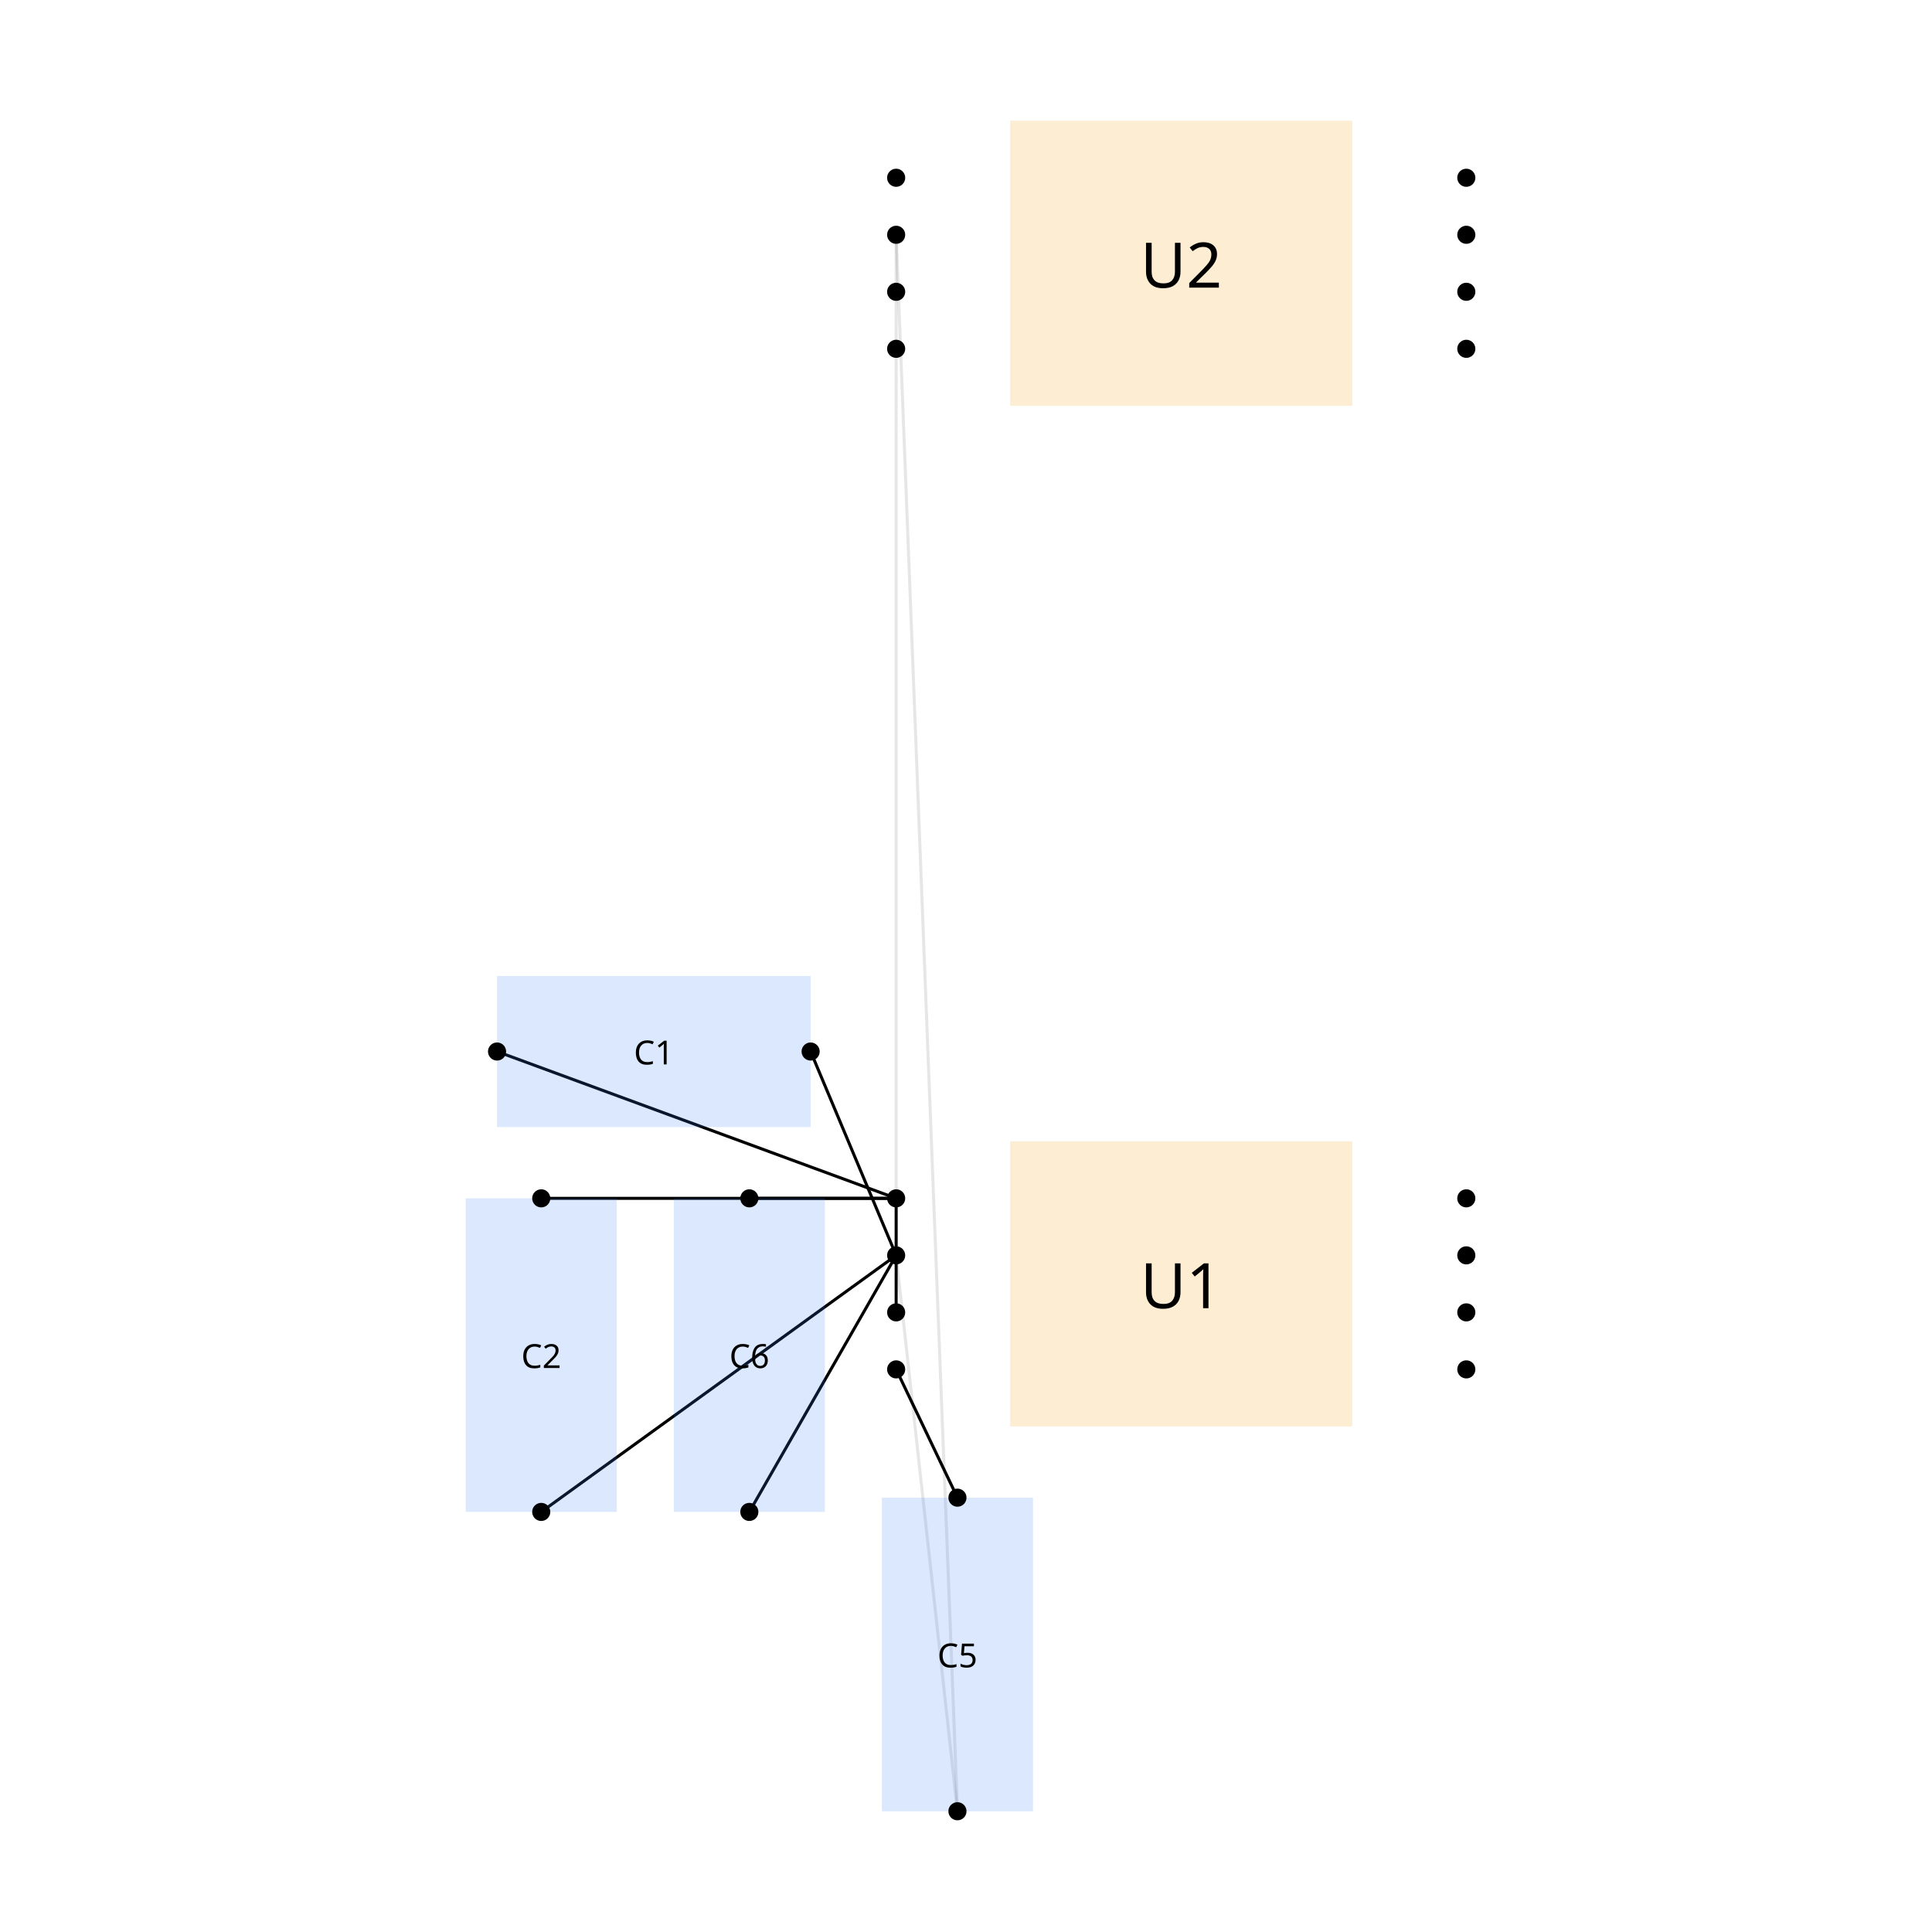
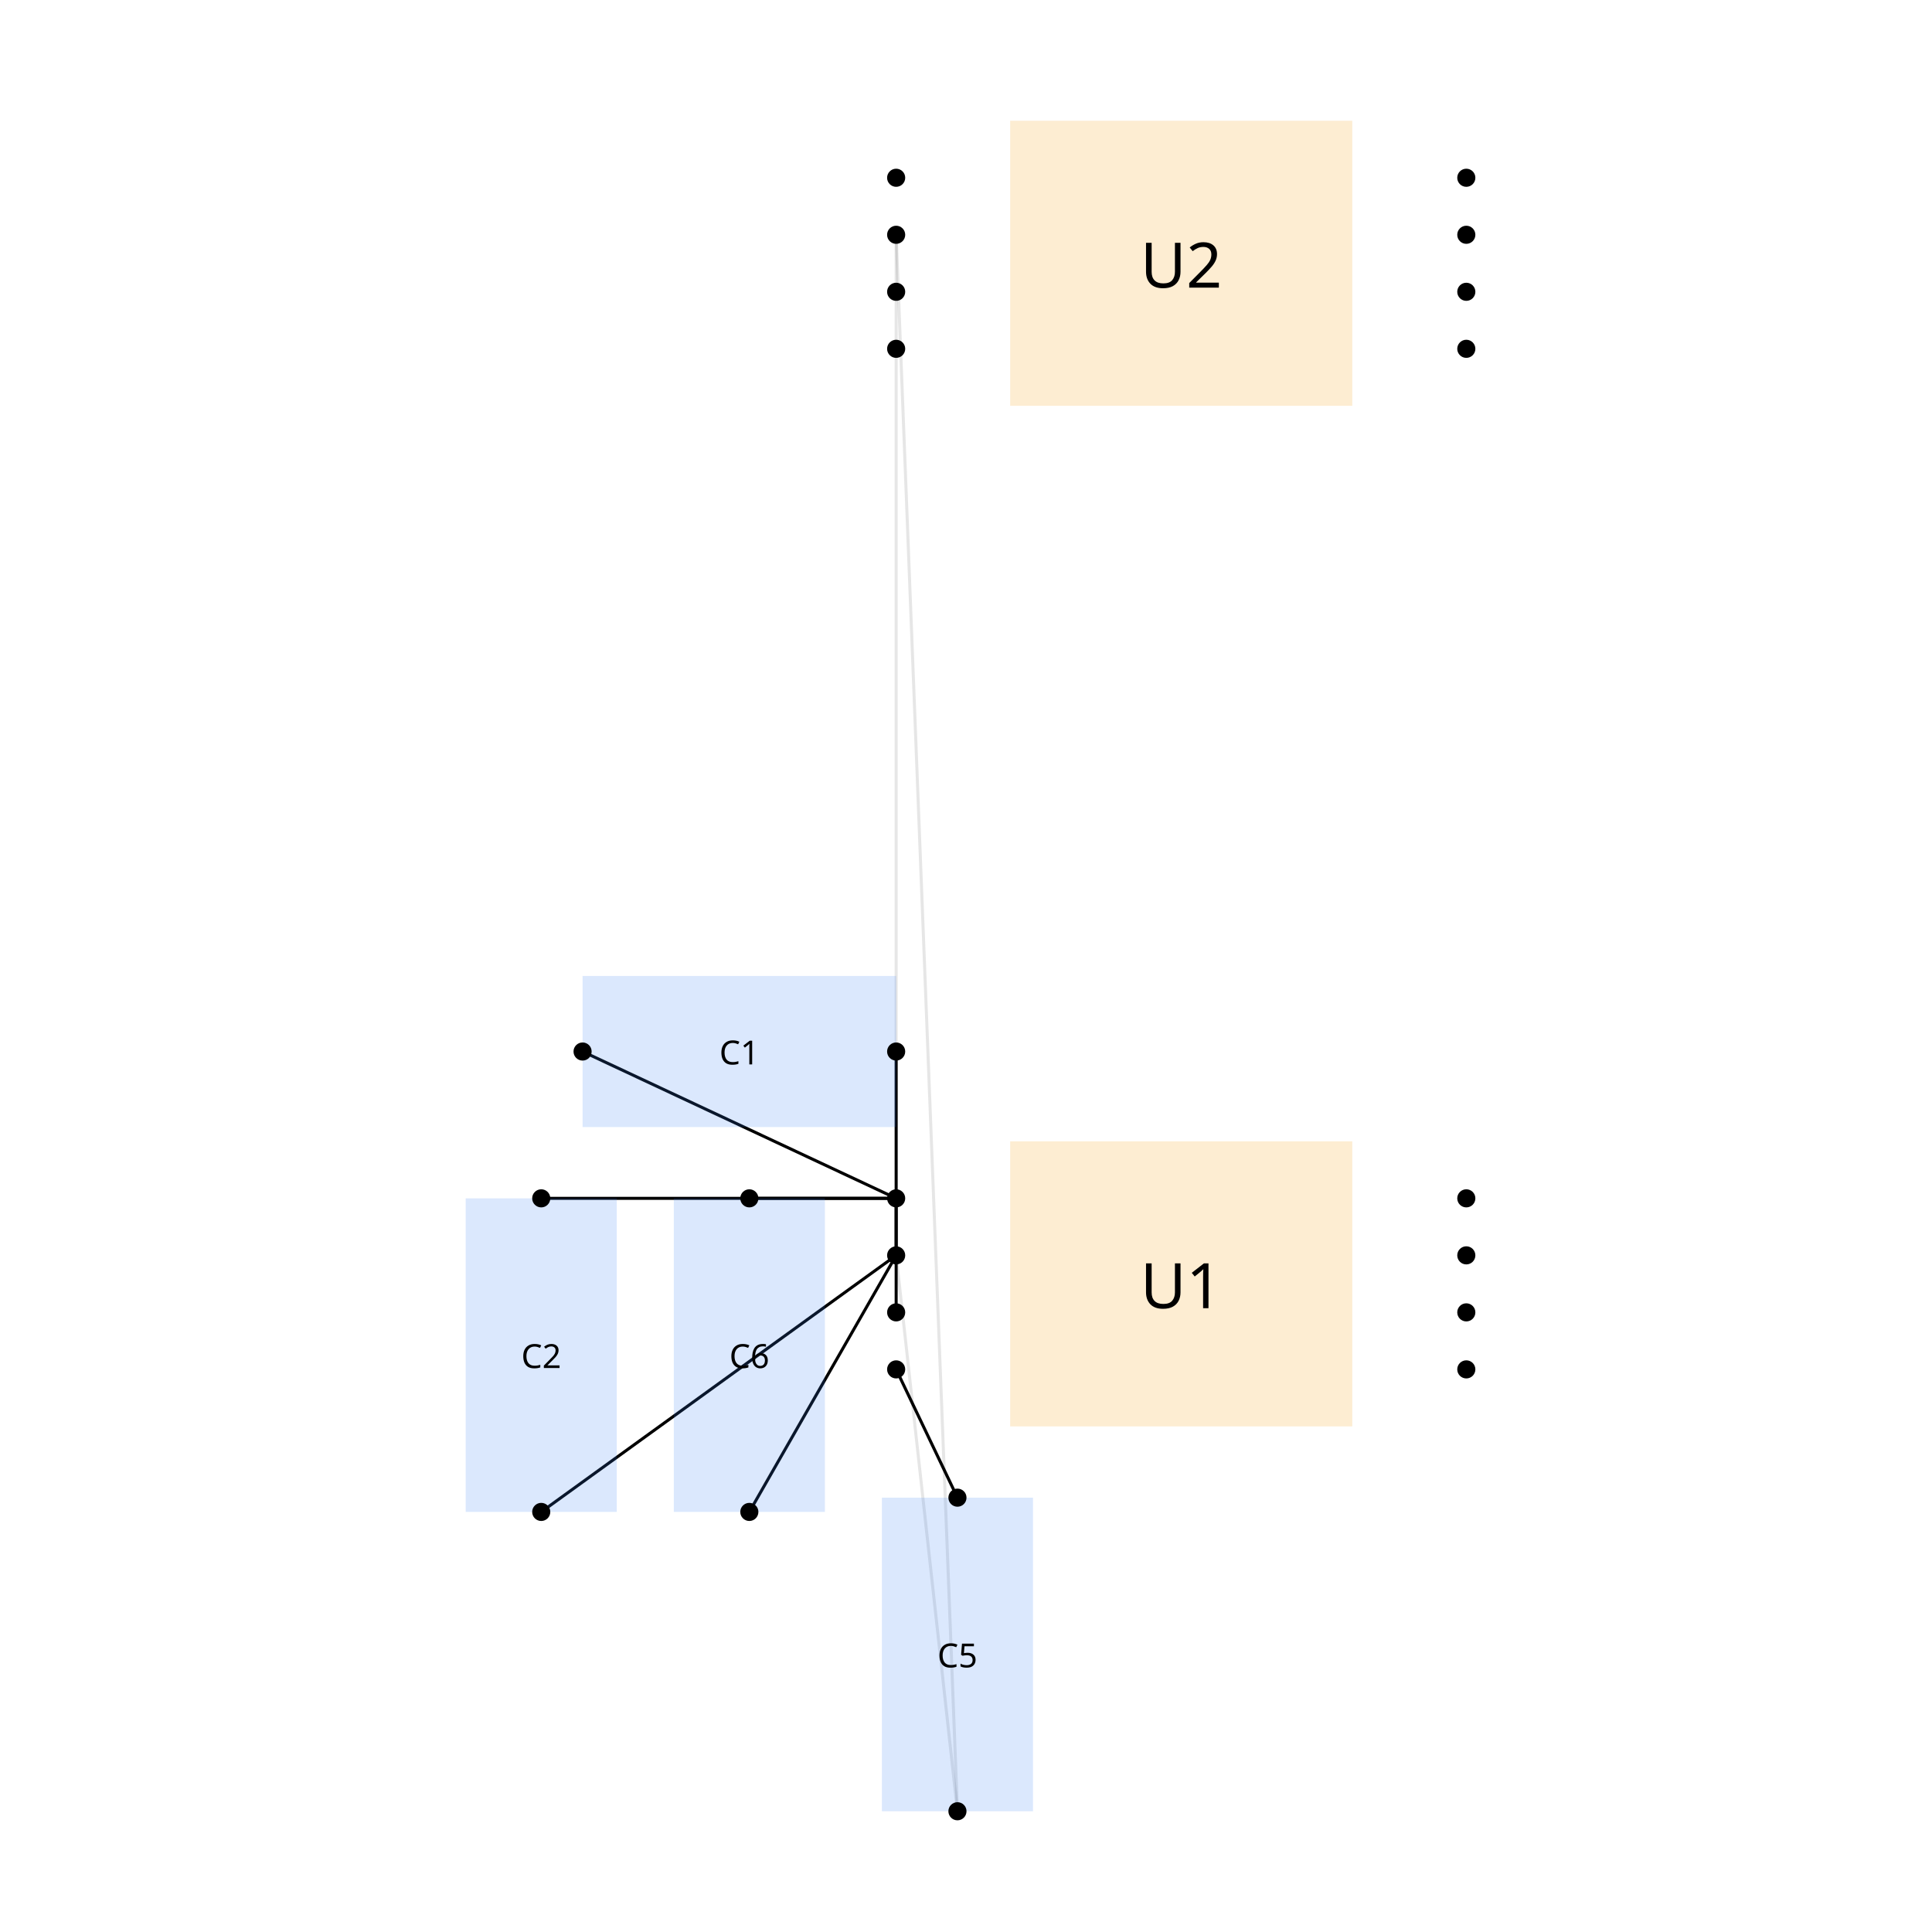
<svg xmlns="http://www.w3.org/2000/svg" width="640" height="640" viewBox="0 0 640 640">
  <rect width="100%" height="100%" fill="white" />
  <g>
    <polyline data-points="-0.9999999999999989,-3.48 -1,0.10000000000000003" data-type="line" data-label="" points="296.863,415.852 296.863,77.774" fill="none" stroke="rgba(0,0,0,0.1)" stroke-width="1px" />
  </g>
  <g>
    <polyline data-points="-0.9999999999999989,-3.48 -0.7849999999999989,-5.430000000000001" data-type="line" data-label="" points="296.863,415.852 317.167,600" fill="none" stroke="rgba(0,0,0,0.1)" stroke-width="1px" />
  </g>
  <g>
    <polyline data-points="-1,0.10000000000000003 -0.7849999999999989,-5.430000000000001" data-type="line" data-label="" points="296.863,77.774 317.167,600" fill="none" stroke="rgba(0,0,0,0.1)" stroke-width="1px" />
  </g>
  <g>
    <polyline data-points="-0.9999999999999989,-3.2800000000000002 -1.514999999999999,-3.2800000000000002" data-type="line" data-label="" points="296.863,396.965 248.229,396.965" fill="none" stroke="black" stroke-width="1px" />
  </g>
  <g>
-     <polyline data-points="-0.9999999999999989,-3.2800000000000002 -2.399999999999999,-2.765" data-type="line" data-label="" points="296.863,396.965 164.654,348.331" fill="none" stroke="black" stroke-width="1px" />
+     <polyline data-points="-0.9999999999999989,-3.2800000000000002 -2.0999999999999988,-2.765" data-type="line" data-label="" points="296.863,396.965 192.985,348.331" fill="none" stroke="black" stroke-width="1px" />
  </g>
  <g>
    <polyline data-points="-0.9999999999999989,-3.2800000000000002 -2.244999999999999,-3.2800000000000002" data-type="line" data-label="" points="296.863,396.965 179.292,396.965" fill="none" stroke="black" stroke-width="1px" />
  </g>
  <g>
    <polyline data-points="-0.9999999999999989,-3.48 -1.514999999999999,-4.38" data-type="line" data-label="" points="296.863,415.852 248.229,500.843" fill="none" stroke="black" stroke-width="1px" />
  </g>
  <g>
-     <polyline data-points="-0.9999999999999989,-3.48 -1.299999999999999,-2.765" data-type="line" data-label="" points="296.863,415.852 268.533,348.331" fill="none" stroke="black" stroke-width="1px" />
+     <polyline data-points="-0.9999999999999989,-3.48 -0.9999999999999989,-2.765" data-type="line" data-label="" points="296.863,415.852 296.863,348.331" fill="none" stroke="black" stroke-width="1px" />
  </g>
  <g>
    <polyline data-points="-0.9999999999999989,-3.48 -2.244999999999999,-4.38" data-type="line" data-label="" points="296.863,415.852 179.292,500.843" fill="none" stroke="black" stroke-width="1px" />
  </g>
  <g>
    <polyline data-points="-0.9999999999999989,-3.68 -0.9999999999999989,-3.2800000000000002" data-type="line" data-label="" points="296.863,434.739 296.863,396.965" fill="none" stroke="black" stroke-width="1px" />
  </g>
  <g>
    <polyline data-points="-0.9999999999999989,-3.88 -0.7849999999999989,-4.330000000000001" data-type="line" data-label="" points="296.863,453.626 317.167,496.121" fill="none" stroke="black" stroke-width="1px" />
  </g>
  <g>
    <rect data-type="rect" data-label="C6" data-x="-1.514999999999999" data-y="-3.83" x="223.204" y="396.965" width="50.051" height="103.879" fill="rgba(59, 130, 246, 0.18)" stroke="none" stroke-width="0.011" />
  </g>
  <g>
-     <rect data-type="rect" data-label="C1" data-x="-1.849999999999999" data-y="-2.765" x="164.654" y="323.305" width="103.879" height="50.051" fill="rgba(59, 130, 246, 0.18)" stroke="none" stroke-width="0.011" />
+     <rect data-type="rect" data-label="C1" data-x="-1.549999999999999" data-y="-2.765" x="192.985" y="323.305" width="103.879" height="50.051" fill="rgba(59, 130, 246, 0.18)" stroke="none" stroke-width="0.011" />
  </g>
  <g>
    <rect data-type="rect" data-label="C2" data-x="-2.244999999999999" data-y="-3.83" x="154.266" y="396.965" width="50.051" height="103.879" fill="rgba(59, 130, 246, 0.18)" stroke="none" stroke-width="0.011" />
  </g>
  <g>
    <rect data-type="rect" data-label="C5" data-x="-0.7849999999999989" data-y="-4.880000000000001" x="292.142" y="496.121" width="50.051" height="103.879" fill="rgba(59, 130, 246, 0.18)" stroke="none" stroke-width="0.011" />
  </g>
  <g>
    <rect data-type="rect" data-label="U1" data-x="1.1102230246251565e-15" data-y="-3.58" x="334.637" y="378.078" width="113.322" height="94.435" fill="rgba(245, 158, 11, 0.18)" stroke="none" stroke-width="0.011" />
  </g>
  <g>
    <rect data-type="rect" data-label="U2" data-x="0" data-y="0" x="334.637" y="40" width="113.322" height="94.435" fill="rgba(245, 158, 11, 0.18)" stroke="none" stroke-width="0.011" />
  </g>
  <text data-type="text" data-label="C6" data-x="-1.514999999999999" data-y="-3.83" x="248.229" y="448.904" fill="black" font-size="11.011" font-family="sans-serif" text-anchor="middle" dominant-baseline="central">C6</text>
-   <text data-type="text" data-label="C1" data-x="-1.849999999999999" data-y="-2.765" x="216.594" y="348.331" fill="black" font-size="11.011" font-family="sans-serif" text-anchor="middle" dominant-baseline="central">C1</text>
+   <text data-type="text" data-label="C1" data-x="-1.549999999999999" data-y="-2.765" x="244.924" y="348.331" fill="black" font-size="11.011" font-family="sans-serif" text-anchor="middle" dominant-baseline="central">C1</text>
  <text data-type="text" data-label="C2" data-x="-2.244999999999999" data-y="-3.83" x="179.292" y="448.904" fill="black" font-size="11.011" font-family="sans-serif" text-anchor="middle" dominant-baseline="central">C2</text>
  <text data-type="text" data-label="C5" data-x="-0.7849999999999989" data-y="-4.880000000000001" x="317.167" y="548.061" fill="black" font-size="11.011" font-family="sans-serif" text-anchor="middle" dominant-baseline="central">C5</text>
  <text data-type="text" data-label="U1" data-x="1.1102230246251565e-15" data-y="-3.58" x="391.298" y="425.295" fill="black" font-size="20.776" font-family="sans-serif" text-anchor="middle" dominant-baseline="central">U1</text>
  <text data-type="text" data-label="U2" data-x="0" data-y="0" x="391.298" y="87.218" fill="black" font-size="20.776" font-family="sans-serif" text-anchor="middle" dominant-baseline="central">U2</text>
  <g>
    <circle data-type="point" data-label="C6.1" data-x="-1.514999999999999" data-y="-3.2800000000000002" cx="248.229" cy="396.965" r="3" fill="black" />
  </g>
  <g>
    <circle data-type="point" data-label="C6.2" data-x="-1.514999999999999" data-y="-4.38" cx="248.229" cy="500.843" r="3" fill="black" />
  </g>
  <g>
-     <circle data-type="point" data-label="C1.1" data-x="-2.399999999999999" data-y="-2.765" cx="164.654" cy="348.331" r="3" fill="black" />
+     <circle data-type="point" data-label="C1.1" data-x="-2.0999999999999988" data-y="-2.765" cx="192.985" cy="348.331" r="3" fill="black" />
  </g>
  <g>
-     <circle data-type="point" data-label="C1.2" data-x="-1.299999999999999" data-y="-2.765" cx="268.533" cy="348.331" r="3" fill="black" />
+     <circle data-type="point" data-label="C1.2" data-x="-0.9999999999999989" data-y="-2.765" cx="296.863" cy="348.331" r="3" fill="black" />
  </g>
  <g>
    <circle data-type="point" data-label="C2.1" data-x="-2.244999999999999" data-y="-3.2800000000000002" cx="179.292" cy="396.965" r="3" fill="black" />
  </g>
  <g>
    <circle data-type="point" data-label="C2.2" data-x="-2.244999999999999" data-y="-4.38" cx="179.292" cy="500.843" r="3" fill="black" />
  </g>
  <g>
    <circle data-type="point" data-label="C5.1" data-x="-0.7849999999999989" data-y="-4.330000000000001" cx="317.167" cy="496.121" r="3" fill="black" />
  </g>
  <g>
    <circle data-type="point" data-label="C5.2 (GND)" data-x="-0.7849999999999989" data-y="-5.430000000000001" cx="317.167" cy="600" r="3" fill="black" />
  </g>
  <g>
    <circle data-type="point" data-label="U1.1 (VSYS)" data-x="-0.9999999999999989" data-y="-3.2800000000000002" cx="296.863" cy="396.965" r="3" fill="black" />
  </g>
  <g>
    <circle data-type="point" data-label="U1.2 (GND)" data-x="-0.9999999999999989" data-y="-3.48" cx="296.863" cy="415.852" r="3" fill="black" />
  </g>
  <g>
    <circle data-type="point" data-label="U1.3" data-x="-0.9999999999999989" data-y="-3.68" cx="296.863" cy="434.739" r="3" fill="black" />
  </g>
  <g>
    <circle data-type="point" data-label="U1.4 (V3_3)" data-x="-0.9999999999999989" data-y="-3.88" cx="296.863" cy="453.626" r="3" fill="black" />
  </g>
  <g>
    <circle data-type="point" data-label="U1.5" data-x="1.000000000000001" data-y="-3.88" cx="485.734" cy="453.626" r="3" fill="black" />
  </g>
  <g>
    <circle data-type="point" data-label="U1.6" data-x="1.000000000000001" data-y="-3.68" cx="485.734" cy="434.739" r="3" fill="black" />
  </g>
  <g>
    <circle data-type="point" data-label="U1.7" data-x="1.000000000000001" data-y="-3.48" cx="485.734" cy="415.852" r="3" fill="black" />
  </g>
  <g>
    <circle data-type="point" data-label="U1.8" data-x="1.000000000000001" data-y="-3.2800000000000002" cx="485.734" cy="396.965" r="3" fill="black" />
  </g>
  <g>
    <circle data-type="point" data-label="U2.1 (VCC)" data-x="-1" data-y="0.30000000000000004" cx="296.863" cy="58.887" r="3" fill="black" />
  </g>
  <g>
    <circle data-type="point" data-label="U2.2 (GND)" data-x="-1" data-y="0.10000000000000003" cx="296.863" cy="77.774" r="3" fill="black" />
  </g>
  <g>
    <circle data-type="point" data-label="U2.3" data-x="-1" data-y="-0.09999999999999998" cx="296.863" cy="96.661" r="3" fill="black" />
  </g>
  <g>
    <circle data-type="point" data-label="U2.4" data-x="-1" data-y="-0.30000000000000004" cx="296.863" cy="115.548" r="3" fill="black" />
  </g>
  <g>
    <circle data-type="point" data-label="U2.5" data-x="1" data-y="-0.30000000000000004" cx="485.734" cy="115.548" r="3" fill="black" />
  </g>
  <g>
    <circle data-type="point" data-label="U2.6" data-x="1" data-y="-0.10000000000000003" cx="485.734" cy="96.661" r="3" fill="black" />
  </g>
  <g>
    <circle data-type="point" data-label="U2.7" data-x="1" data-y="0.09999999999999998" cx="485.734" cy="77.774" r="3" fill="black" />
  </g>
  <g>
    <circle data-type="point" data-label="U2.8" data-x="1" data-y="0.30000000000000004" cx="485.734" cy="58.887" r="3" fill="black" />
  </g>
  <g id="crosshair" style="display: none">
    <line id="crosshair-h" y1="0" y2="640" stroke="#666" stroke-width="0.5" />
    <line id="crosshair-v" x1="0" x2="640" stroke="#666" stroke-width="0.5" />
    <text id="coordinates" font-family="monospace" font-size="12" fill="#666" />
  </g>
</svg>
